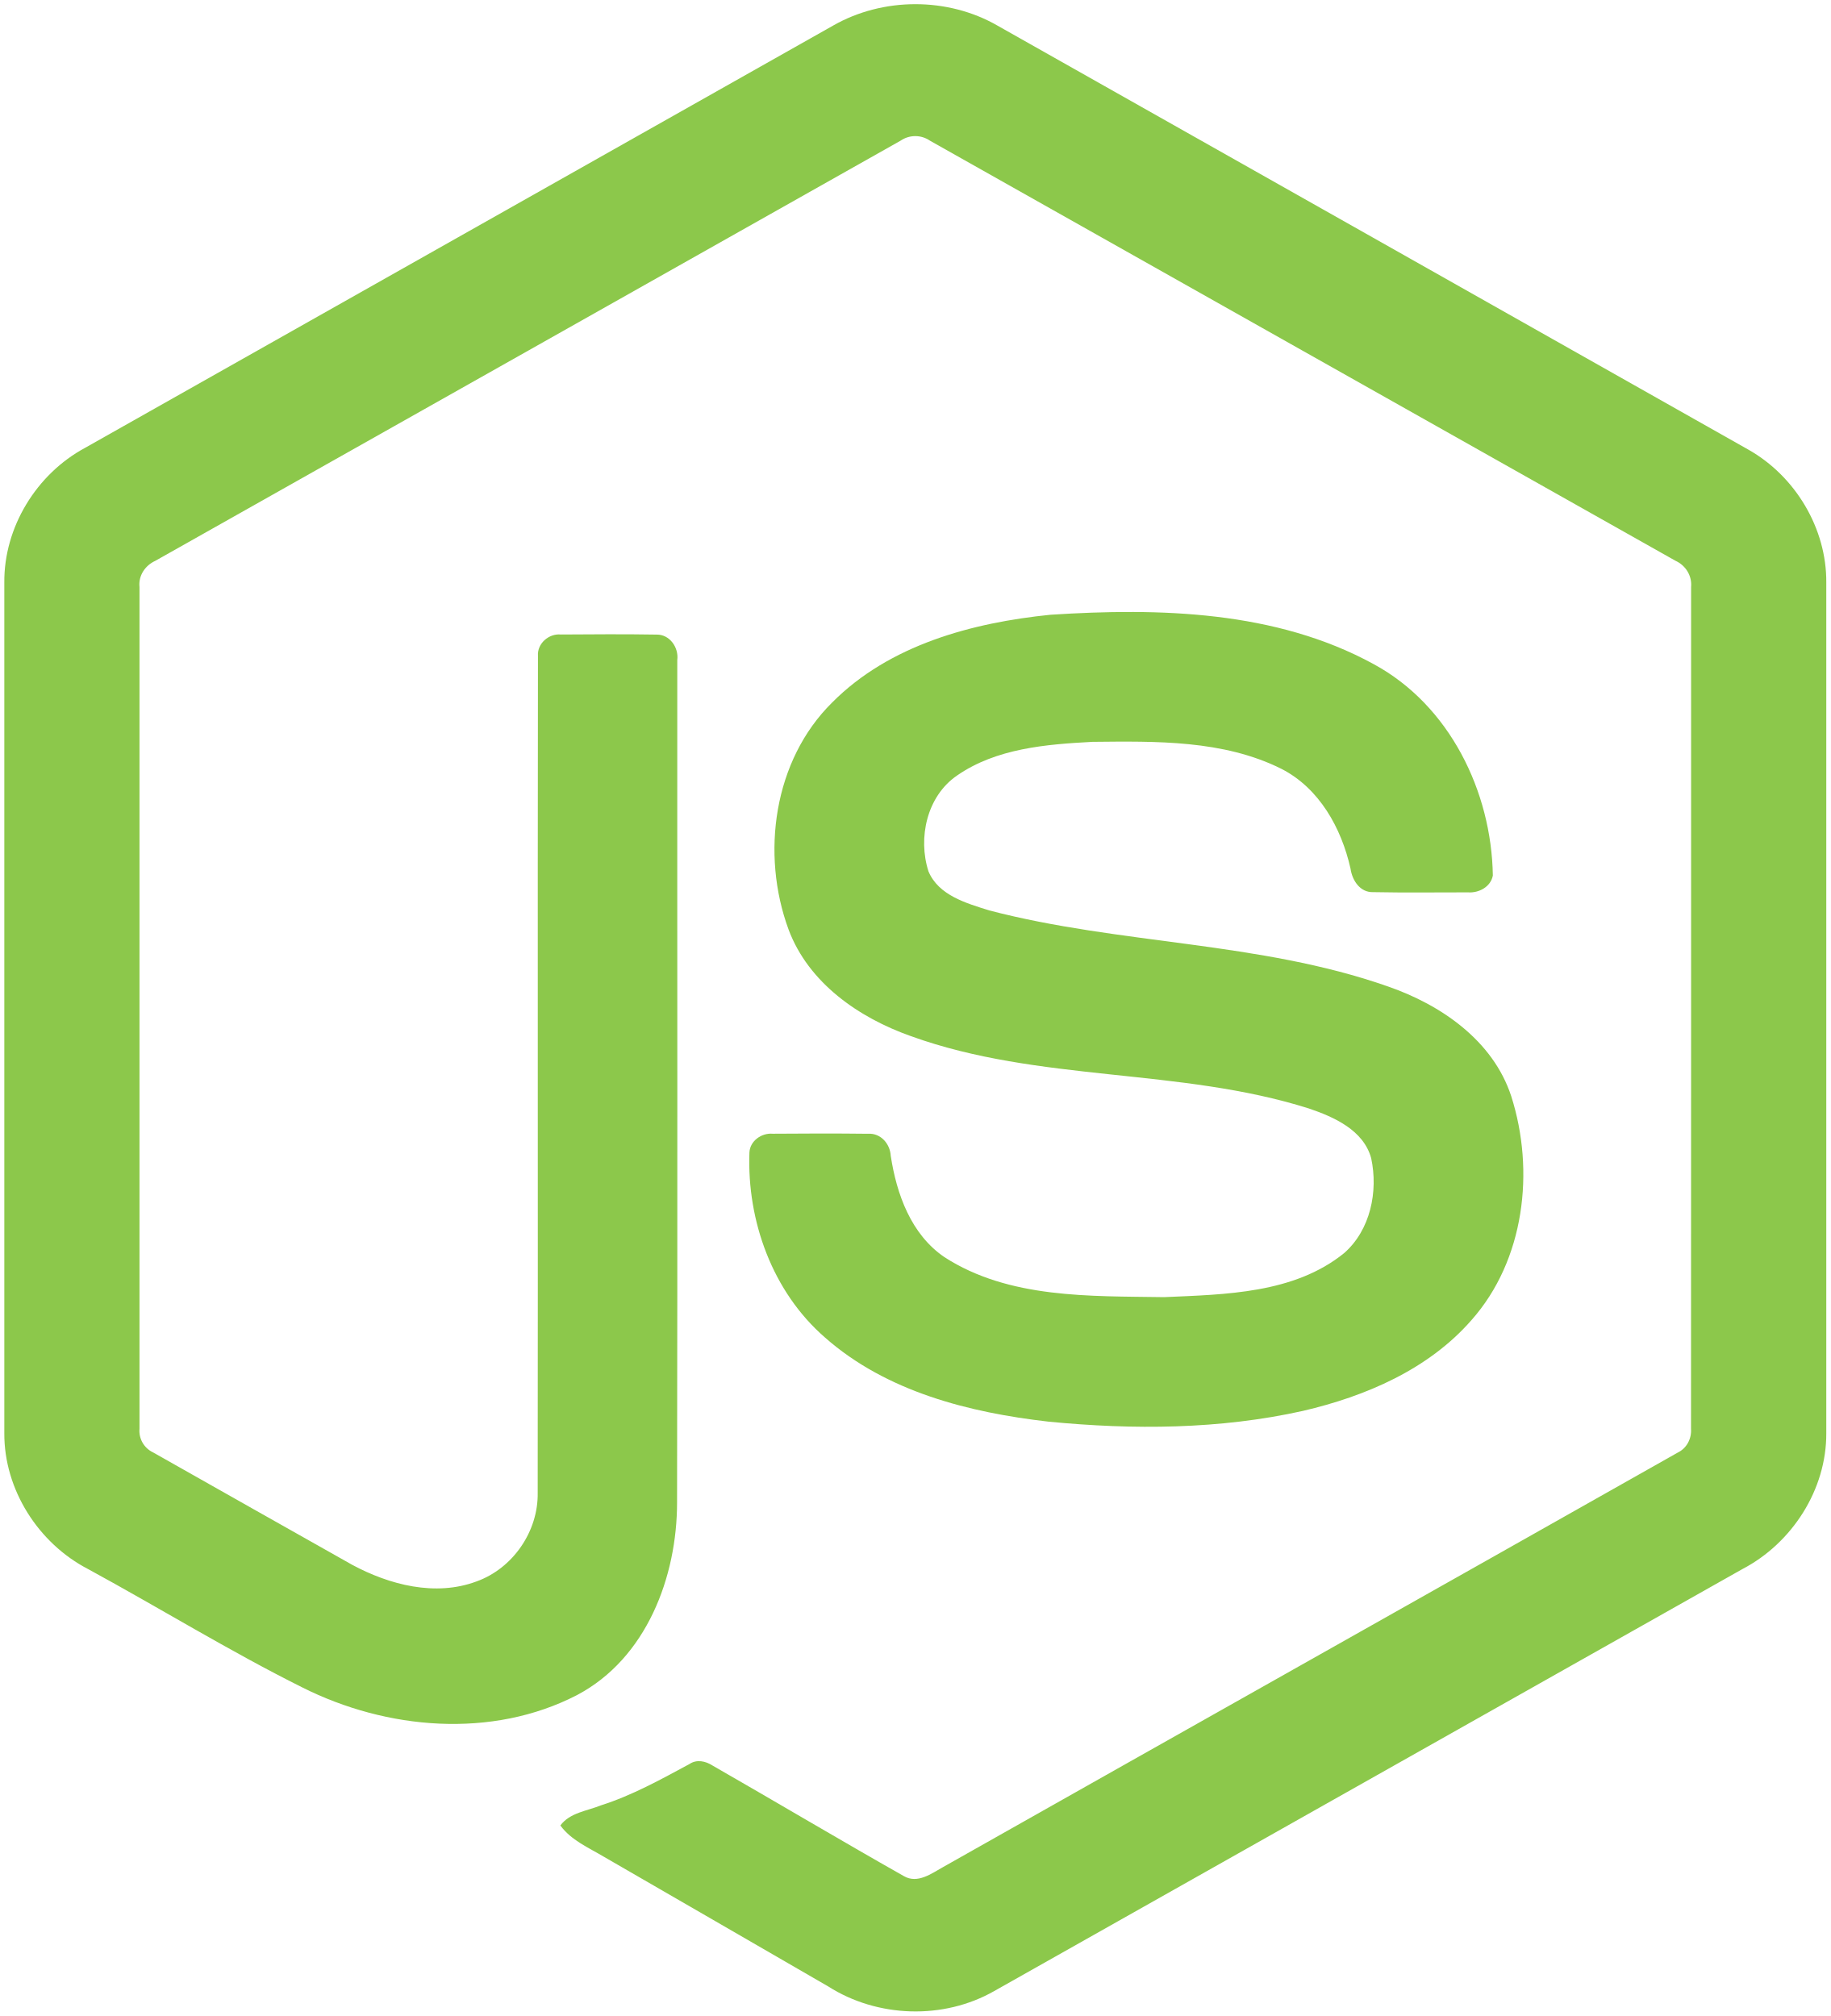
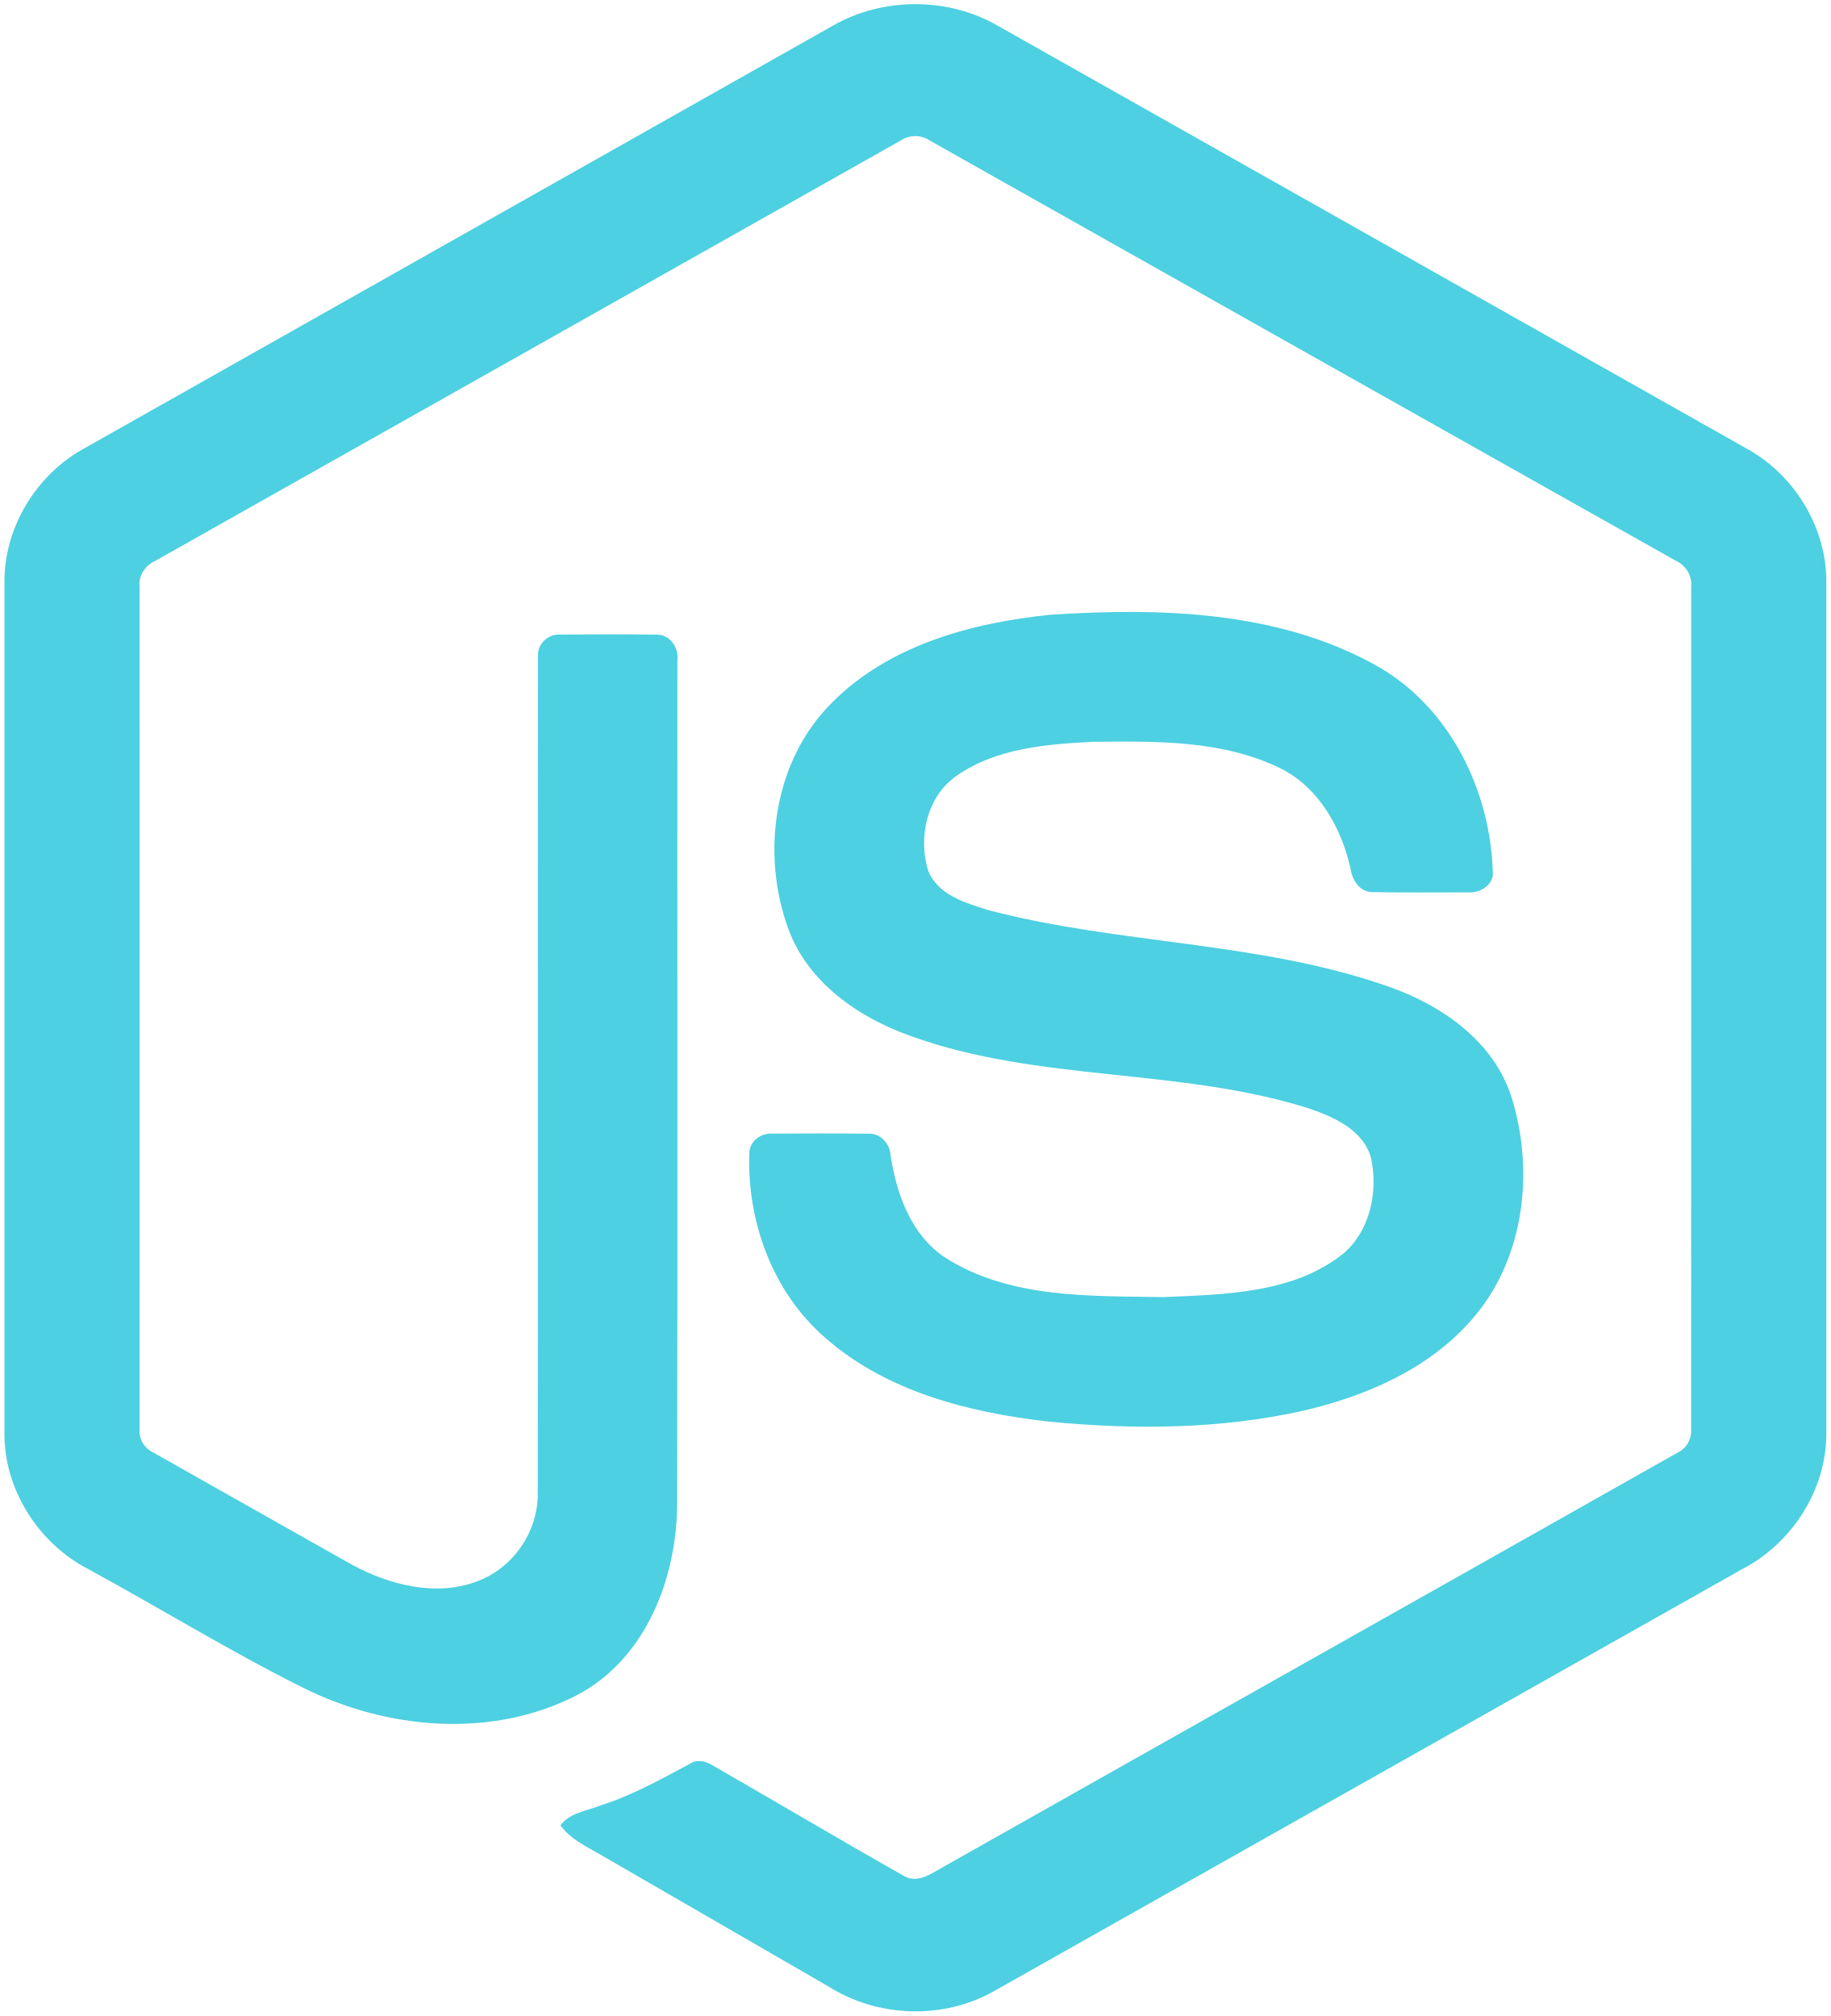
- <svg xmlns="http://www.w3.org/2000/svg" width="2270" height="2500" viewBox="0 0 256 282" preserveAspectRatio="xMinYMin meet">
-   <g fill="#8CC84B">
-     <path d="M116.504 3.58c6.962-3.985 16.03-4.003 22.986 0 34.995 19.774 70.001 39.517 104.99 59.303 6.581 3.707 10.983 11.031 10.916 18.614v118.968c.049 7.897-4.788 15.396-11.731 19.019-34.88 19.665-69.742 39.354-104.616 59.019-7.106 4.063-16.356 3.75-23.24-.646-10.457-6.062-20.932-12.094-31.39-18.15-2.137-1.274-4.546-2.288-6.055-4.36 1.334-1.798 3.719-2.022 5.657-2.807 4.365-1.388 8.374-3.616 12.384-5.778 1.014-.694 2.252-.428 3.224.193 8.942 5.127 17.805 10.403 26.777 15.481 1.914 1.105 3.852-.362 5.488-1.274 34.228-19.345 68.498-38.617 102.72-57.968 1.268-.61 1.969-1.956 1.866-3.345.024-39.245.006-78.497.012-117.742.145-1.576-.767-3.025-2.192-3.67-34.759-19.575-69.5-39.18-104.253-58.76a3.621 3.621 0 0 0-4.094-.006C91.2 39.257 56.465 58.88 21.712 78.454c-1.42.646-2.373 2.071-2.204 3.653.006 39.245 0 78.497 0 117.748a3.329 3.329 0 0 0 1.89 3.303c9.274 5.259 18.56 10.481 27.84 15.722 5.228 2.814 11.647 4.486 17.407 2.33 5.083-1.823 8.646-7.01 8.549-12.407.048-39.016-.024-78.038.036-117.048-.127-1.732 1.516-3.163 3.2-3 4.456-.03 8.918-.06 13.374.012 1.86-.042 3.14 1.823 2.91 3.568-.018 39.263.048 78.527-.03 117.79.012 10.464-4.287 21.85-13.966 26.97-11.924 6.177-26.662 4.867-38.442-1.056-10.198-5.09-19.93-11.097-29.947-16.55C5.368 215.886.555 208.357.604 200.466V81.497c-.073-7.74 4.504-15.197 11.29-18.85C46.768 42.966 81.636 23.27 116.504 3.58z" />
-     <path d="M146.928 85.99c15.21-.979 31.493-.58 45.18 6.913 10.597 5.742 16.472 17.793 16.659 29.566-.296 1.588-1.956 2.464-3.472 2.355-4.413-.006-8.827.06-13.24-.03-1.872.072-2.96-1.654-3.195-3.309-1.268-5.633-4.34-11.212-9.642-13.929-8.139-4.075-17.576-3.87-26.451-3.785-6.479.344-13.446.905-18.935 4.715-4.214 2.886-5.494 8.712-3.99 13.404 1.418 3.369 5.307 4.456 8.489 5.458 18.33 4.794 37.754 4.317 55.734 10.626 7.444 2.572 14.726 7.572 17.274 15.366 3.333 10.446 1.872 22.932-5.56 31.318-6.027 6.901-14.805 10.657-23.56 12.697-11.647 2.597-23.734 2.663-35.562 1.51-11.122-1.268-22.696-4.19-31.282-11.768-7.342-6.375-10.928-16.308-10.572-25.895.085-1.619 1.697-2.748 3.248-2.615 4.444-.036 8.888-.048 13.332.006 1.775-.127 3.091 1.407 3.182 3.08.82 5.367 2.837 11 7.517 14.182 9.032 5.827 20.365 5.428 30.707 5.591 8.568-.38 18.186-.495 25.178-6.158 3.689-3.23 4.782-8.634 3.785-13.283-1.08-3.925-5.186-5.754-8.712-6.95-18.095-5.724-37.736-3.647-55.656-10.12-7.275-2.571-14.31-7.432-17.105-14.906-3.9-10.578-2.113-23.662 6.098-31.765 8.006-8.06 19.563-11.164 30.551-12.275z" />
+ <svg xmlns="http://www.w3.org/2000/svg" version="1.1" id="Capa_1" x="0px" y="0px" viewBox="0 0 2270 2500" style="enable-background:new 0 0 2270 2500;" xml:space="preserve">
+   <style type="text/css">
+ 	.st0{fill:#4DD0E1;}
+ </style>
+   <g>
+     <path class="st0" d="M1032.8,31.7c61.7-35.3,142.1-35.5,203.8,0c310.2,175.3,620.6,350.3,930.8,525.7c58.3,32.9,97.4,97.8,96.8,165   v1054.7c0.4,70-42.4,136.5-104,168.6c-309.2,174.3-618.3,348.9-927.4,523.2c-63,36-145,33.2-206-5.7   c-92.7-53.7-185.6-107.2-278.3-160.9c-18.9-11.3-40.3-20.3-53.7-38.7c11.8-15.9,33-17.9,50.2-24.9c38.7-12.3,74.2-32.1,109.8-51.2   c9-6.2,20-3.8,28.6,1.7c79.3,45.5,157.8,92.2,237.4,137.2c17,9.8,34.1-3.2,48.7-11.3c303.4-171.5,607.3-342.3,910.6-513.9   c11.2-5.4,17.5-17.3,16.5-29.7c0.2-347.9,0.1-695.9,0.1-1043.8c1.3-14-6.8-26.8-19.4-32.5C1769,521.8,1461,348,1152.9,174.4   c-10.9-7.5-25.3-7.5-36.3-0.1C808.5,348,500.6,522,192.5,695.5c-12.6,5.7-21,18.4-19.5,32.4c0.1,347.9,0,695.9,0,1043.9   c-1.1,12.3,5.6,24,16.8,29.3c82.2,46.6,164.5,92.9,246.8,139.4c46.3,24.9,103.3,39.8,154.3,20.7c45.1-16.2,76.6-62.1,75.8-110   c0.4-345.9-0.2-691.8,0.3-1037.7c-1.1-15.4,13.4-28,28.4-26.6c39.5-0.3,79.1-0.5,118.6,0.1c16.5-0.4,27.8,16.2,25.8,31.6   c-0.2,348.1,0.4,696.2-0.3,1044.2c0.1,92.8-38,193.7-123.8,239.1c-105.7,54.8-236.4,43.1-340.8-9.4   c-90.4-45.1-176.7-98.4-265.5-146.7c-61.7-31.9-104.4-98.7-103.9-168.6V722.5c-0.6-68.6,39.9-134.7,100.1-167.1   C414.6,380.9,723.7,206.3,1032.8,31.7z" />
+     <path class="st0" d="M1302.6,762.3c134.8-8.7,279.2-5.1,400.5,61.3c93.9,50.9,146,157.7,147.7,262.1c-2.6,14.1-17.3,21.8-30.8,20.9   c-39.1-0.1-78.3,0.5-117.4-0.3c-16.6,0.6-26.2-14.7-28.3-29.3c-11.2-49.9-38.5-99.4-85.5-123.5c-72.2-36.1-155.8-34.3-234.5-33.6   c-57.4,3-119.2,8-167.9,41.8c-37.4,25.6-48.7,77.2-35.4,118.8c12.6,29.9,47,39.5,75.3,48.4c162.5,42.5,334.7,38.3,494.1,94.2   c66,22.8,130.5,67.1,153.1,136.2c29.5,92.6,16.6,203.3-49.3,277.6c-53.4,61.2-131.2,94.5-208.9,112.6   c-103.3,23-210.4,23.6-315.3,13.4c-98.6-11.2-201.2-37.1-277.3-104.3c-65.1-56.5-96.9-144.6-93.7-229.6c0.8-14.4,15-24.4,28.8-23.2   c39.4-0.3,78.8-0.4,118.2,0.1c15.7-1.1,27.4,12.5,28.2,27.3c7.3,47.6,25.2,97.5,66.6,125.7c80.1,51.7,180.5,48.1,272.2,49.6   c76-3.4,161.2-4.4,223.2-54.6c32.7-28.6,42.4-76.5,33.6-117.8c-9.6-34.8-46-51-77.2-61.6c-160.4-50.7-334.5-32.3-493.4-89.7   c-64.5-22.8-126.9-65.9-151.6-132.1c-34.6-93.8-18.7-209.8,54.1-281.6C1102.7,799.7,1205.1,772.2,1302.6,762.3L1302.6,762.3z" />
  </g>
</svg>
